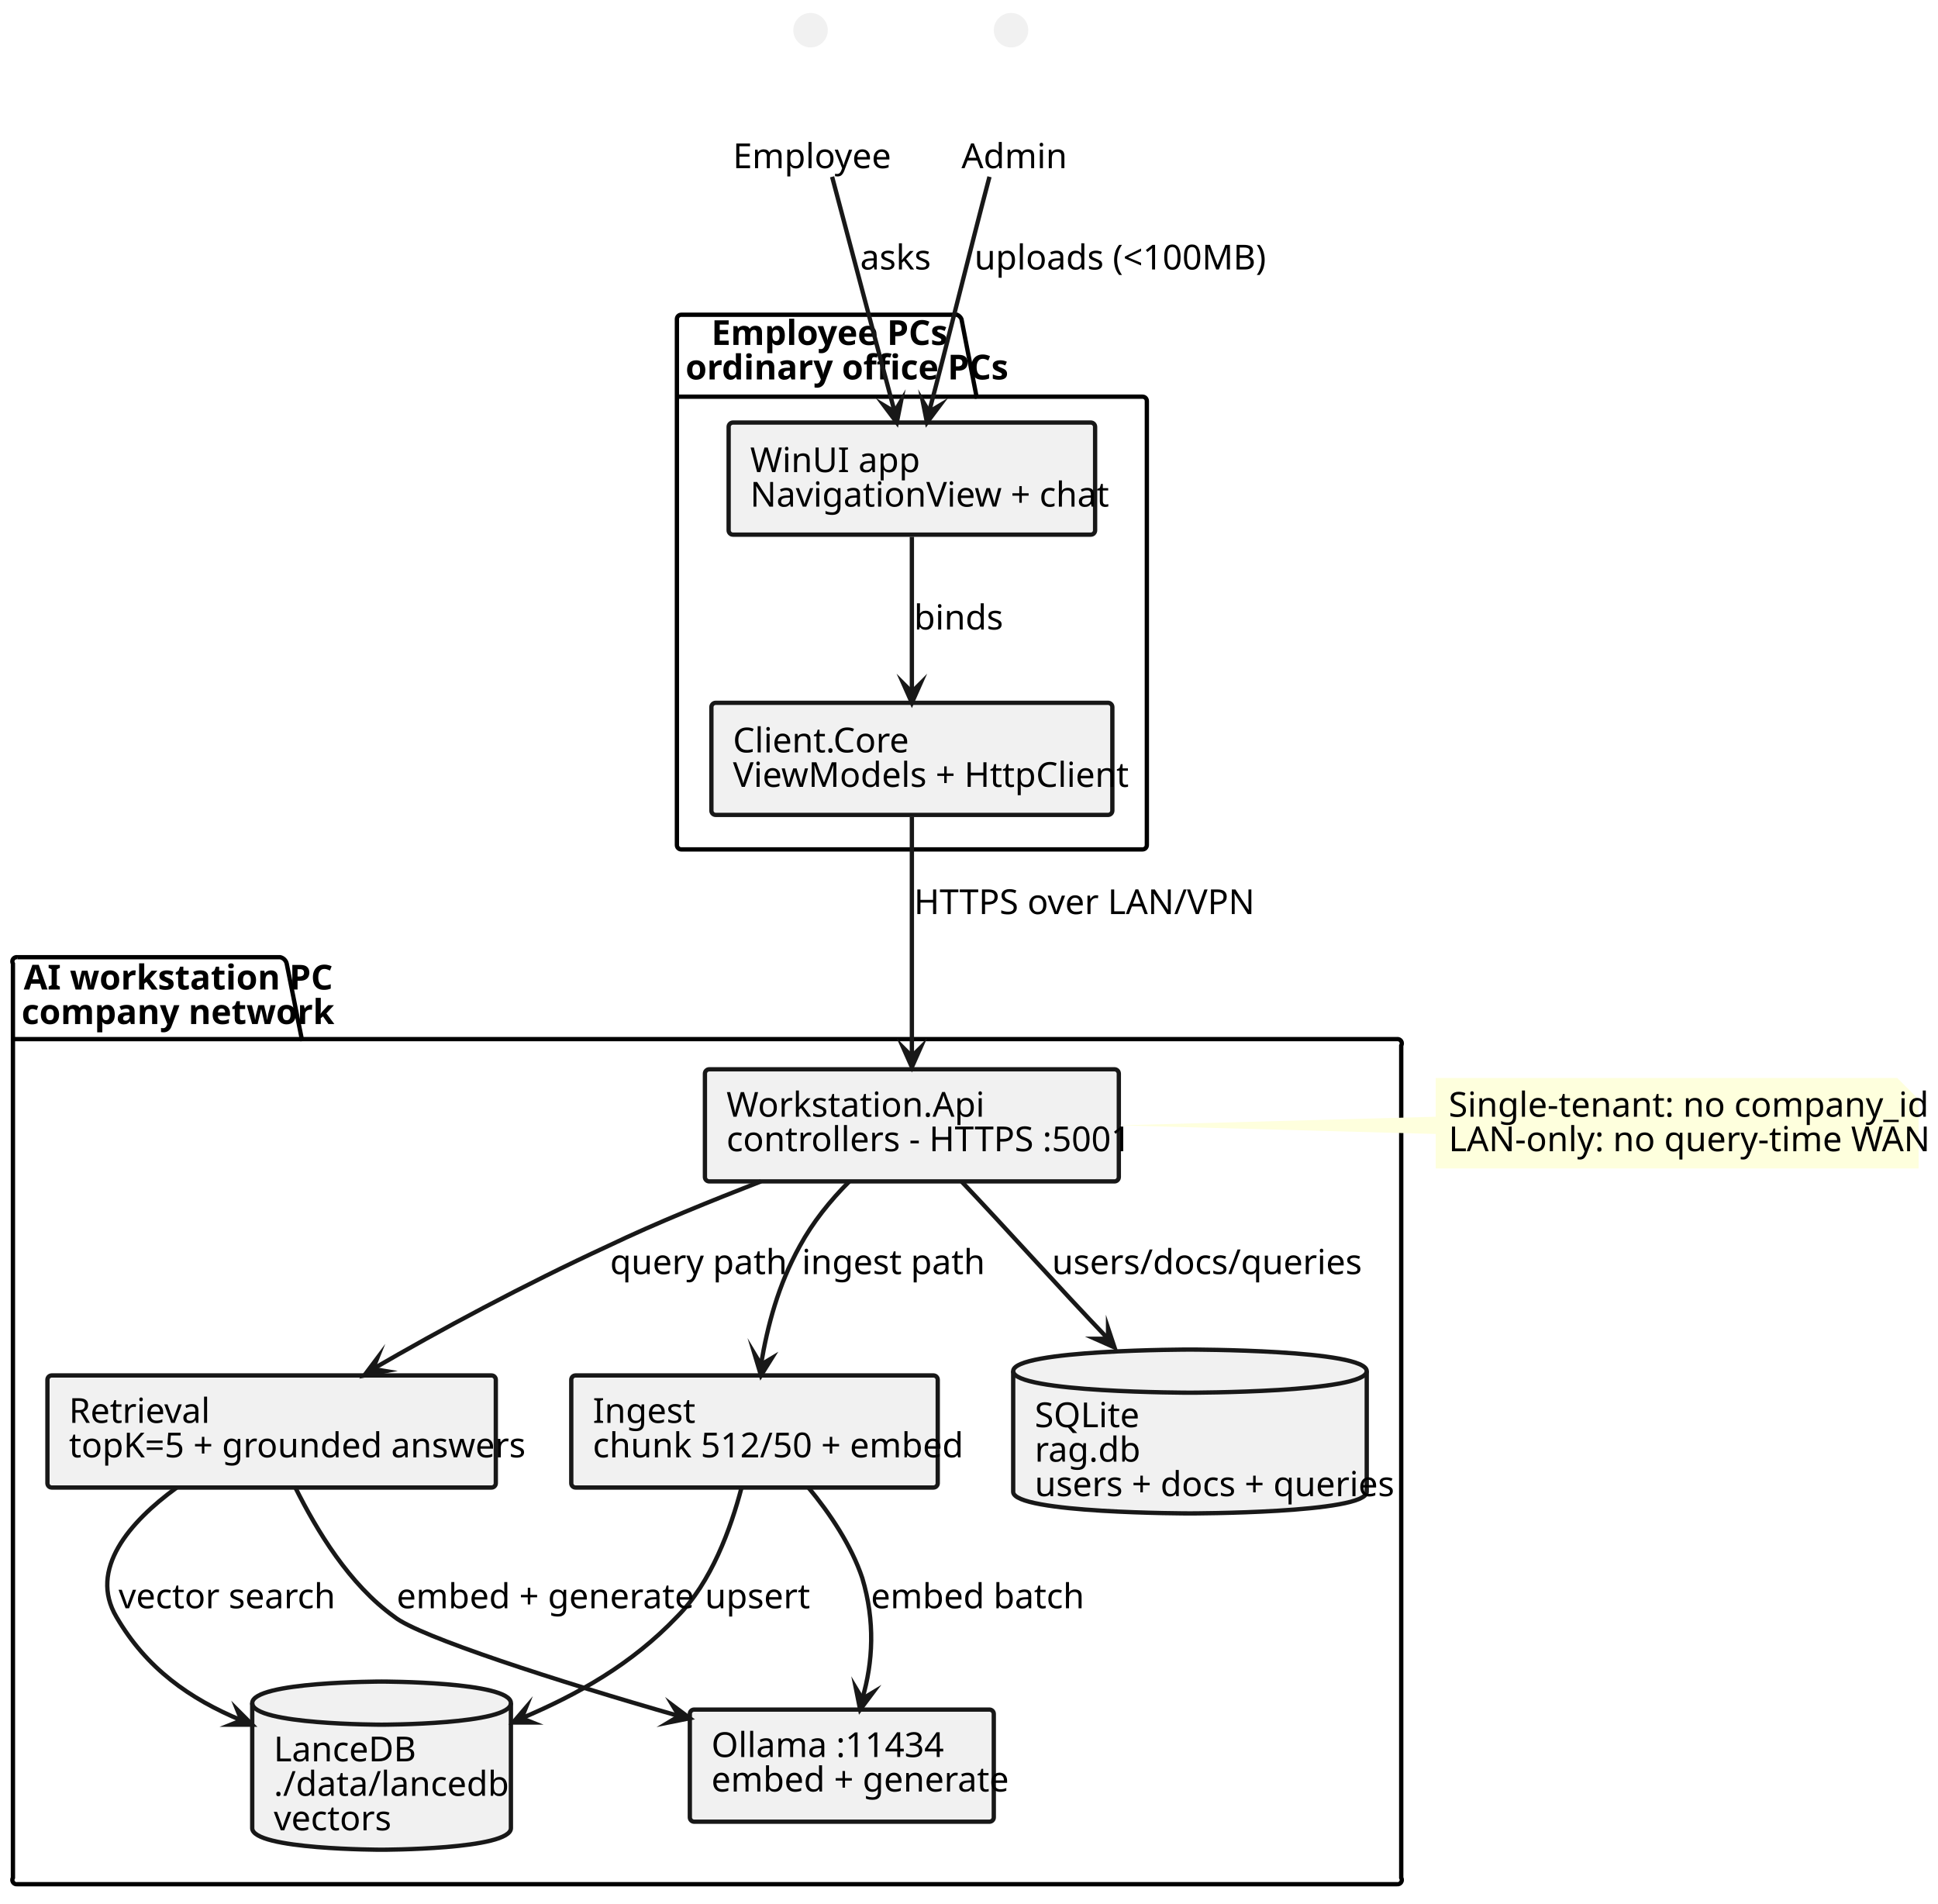
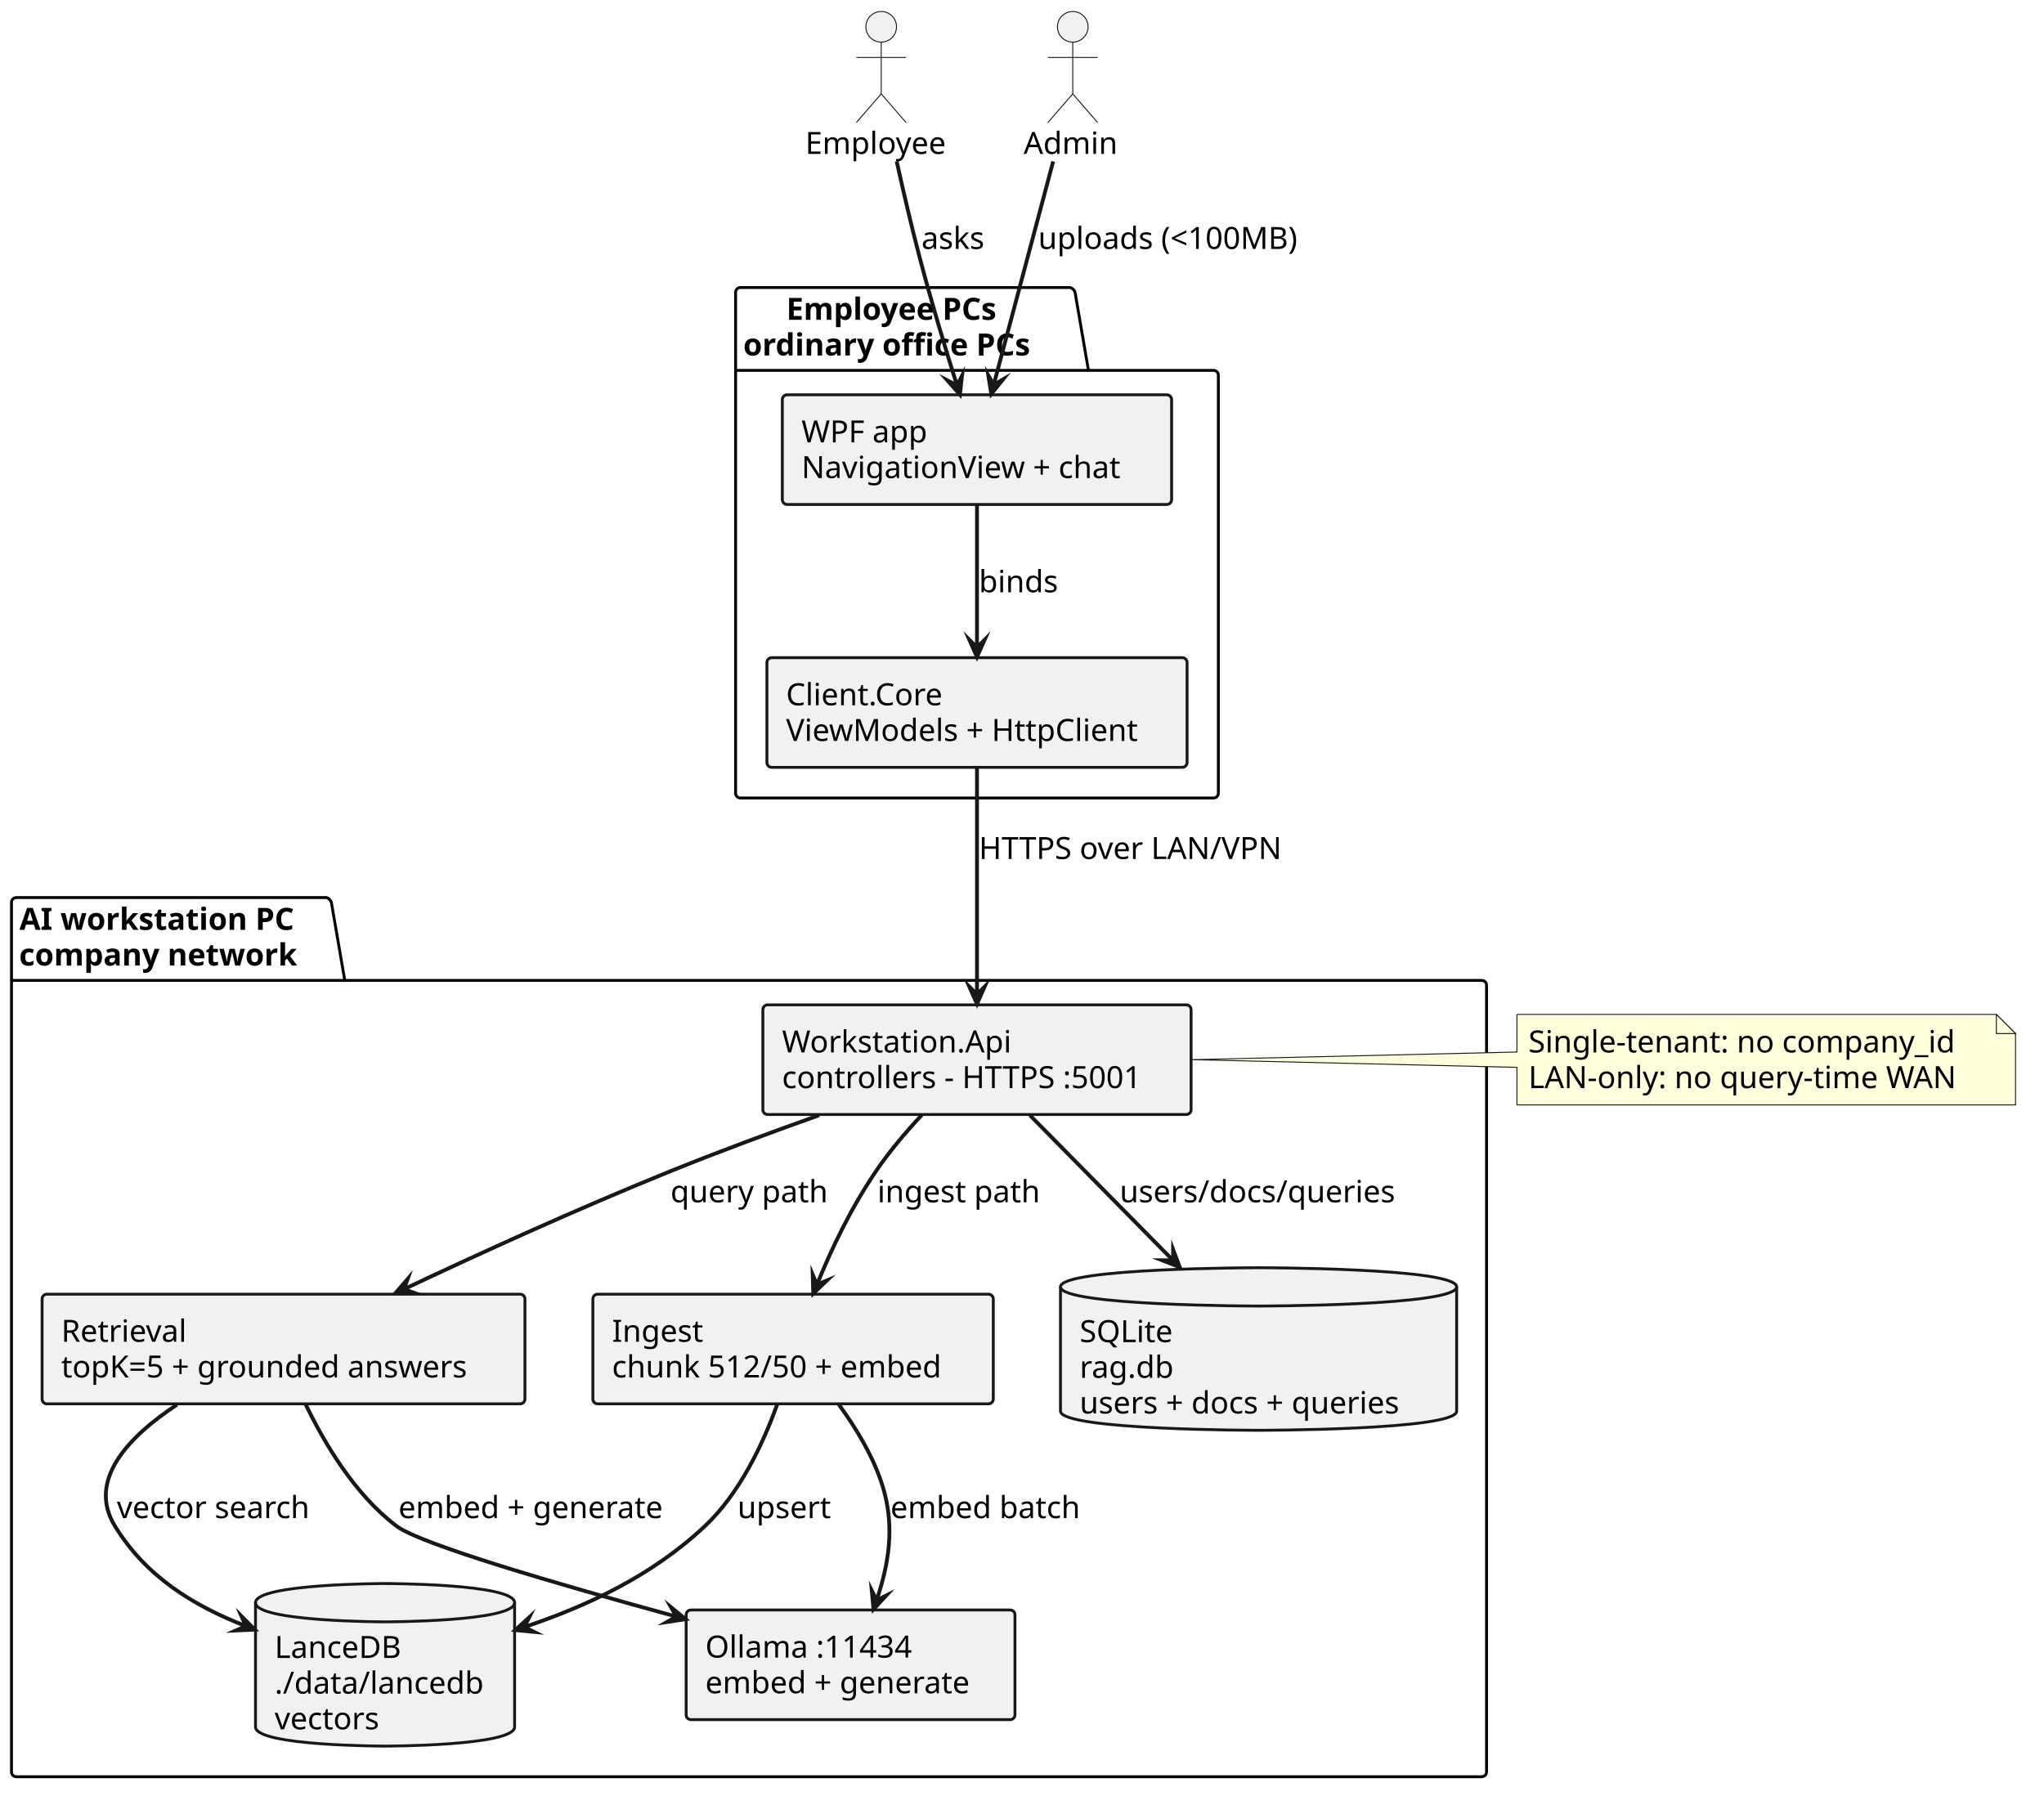
- <svg xmlns="http://www.w3.org/2000/svg" version="1.1" style="width:899px;height:883px;background:#FFFFFF;" width="899px" height="883px" viewBox="0 0 899 883" zoomAndPan="magnify" preserveAspectRatio="none" contentStyleType="text/css">
+ <svg xmlns="http://www.w3.org/2000/svg" contentStyleType="text/css" data-diagram-type="DESCRIPTION" height="942px" preserveAspectRatio="none" style="width:1067px;height:942px;background:#FFFFFF;" version="1.1" viewBox="0 0 1067 942" width="1067px" zoomAndPan="magnify">
  <defs />
-   <g font-family="sans-serif" lengthAdjust="spacing">
-     <g class="cluster" data-qualified-name="Employee PCs.nordinary office PCs" id="ent0003" data-source-line="26">
-       <path d="M316,146 L444,146 A4,4 0 0 1 446,148 L453,184 L530,184 A2,2 0 0 1 532,186 L532,392 A2,2 0 0 1 530,394 L316,394 A2,2 0 0 1 314,392 L314,148 A2,2 0 0 1 316,146" style="stroke:#000;stroke-width:2;" fill="none" />
-       <line x1="314" y1="184" x2="453" y2="184" style="stroke:#000;stroke-width:2;" />
-       <text x="330" y="160" fill="#000" font-size="16" textLength="102" font-weight="700">Employee PCs</text>
-       <text x="318" y="176" fill="#000" font-size="16" textLength="126" font-weight="700">ordinary office PCs</text>
+   <g>
+     <g class="cluster" data-qualified-name="Employee PCs.nordinary office PCs" data-source-line="26" id="ent0003">
+       <path d="M386.5,150.12 L558.695,150.12 A3.75,3.75 0 0 1 561.195,152.62 L568.195,193.37 L633.5,193.37 A2.5,2.5 0 0 1 636,195.87 L636,414.12 A2.5,2.5 0 0 1 633.5,416.62 L386.5,416.62 A2.5,2.5 0 0 1 384,414.12 L384,152.62 A2.5,2.5 0 0 1 386.5,150.12" fill="none" style="stroke:#000000;stroke-width:1.5;" />
+       <line style="stroke:#000000;stroke-width:1.5;" x1="384" x2="568.195" y1="193.37" y2="193.37" />
+       <text fill="#000000" font-family="sans-serif" font-size="16" font-weight="700" lengthAdjust="spacing" textLength="126.227" x="410.484" y="166.972">Employee PCs</text>
+       <text fill="#000000" font-family="sans-serif" font-size="16" font-weight="700" lengthAdjust="spacing" textLength="171.195" x="388" y="185.597">ordinary office PCs</text>
    </g>
-     <g class="cluster" data-qualified-name="AI workstation PC.ncompany network" id="ent0006" data-source-line="31">
-       <path d="M8,444 L130,444 A4,4 0 0 1 133,447 L140,482 L648,482 A2,2 0 0 1 650,485 L650,871 A2,2 0 0 1 648,874 L8,874 A2,2 0 0 1 6,871 L6,447 A2,2 0 0 1 8,444" style="stroke:#000;stroke-width:2;" fill="none" />
-       <line x1="6" y1="482" x2="140" y2="482" style="stroke:#000;stroke-width:2;" />
-       <text x="11" y="459" fill="#000" font-size="16" textLength="118" font-weight="700">AI workstation PC</text>
-       <text x="10" y="475" fill="#000" font-size="16" textLength="121" font-weight="700">company network</text>
+     <g class="cluster" data-qualified-name="AI workstation PC.ncompany network" data-source-line="31" id="ent0006">
+       <path d="M8.5,468.62 L170.484,468.62 A3.75,3.75 0 0 1 172.984,471.12 L179.984,511.87 L773.5,511.87 A2.5,2.5 0 0 1 776,514.37 L776,925.12 A2.5,2.5 0 0 1 773.5,927.62 L8.5,927.62 A2.5,2.5 0 0 1 6,925.12 L6,471.12 A2.5,2.5 0 0 1 8.5,468.62" fill="none" style="stroke:#000000;stroke-width:1.5;" />
+       <line style="stroke:#000000;stroke-width:1.5;" x1="6" x2="179.984" y1="511.87" y2="511.87" />
+       <text fill="#000000" font-family="sans-serif" font-size="16" font-weight="700" lengthAdjust="spacing" textLength="160.734" x="10.125" y="485.472">AI workstation PC</text>
+       <text fill="#000000" font-family="sans-serif" font-size="16" font-weight="700" lengthAdjust="spacing" textLength="160.984" x="10" y="504.097">company network</text>
    </g>
-     <g class="entity" data-qualified-name="Employee PCs.nordinary office PCs.winui" id="ent0004" data-source-line="27">
-       <rect x="338" y="196" width="170" height="52" fill="#F1F1F1" style="stroke:#181818;stroke-width:2;" rx="2" ry="2" />
-       <text x="348" y="219" fill="#000" font-size="16" textLength="70">WinUI app</text>
-       <text x="348" y="235" fill="#000" font-size="16" textLength="150">NavigationView + chat</text>
+     <g class="entity" data-qualified-name="Employee PCs.nordinary office PCs.app" data-source-line="27" id="ent0004">
+       <rect fill="#F1F1F1" height="57.25" rx="2.5" ry="2.5" style="stroke:#181818;stroke-width:1.5;" width="203.211" x="408.39" y="206.12" />
+       <text fill="#000000" font-family="sans-serif" font-size="16" lengthAdjust="spacing" textLength="69.875" x="418.39" y="230.972">WPF app</text>
+       <text fill="#000000" font-family="sans-serif" font-size="16" lengthAdjust="spacing" textLength="183.211" x="418.39" y="249.597">NavigationView + chat</text>
    </g>
-     <g class="entity" data-qualified-name="Employee PCs.nordinary office PCs.core" id="ent0005" data-source-line="28">
-       <rect x="330" y="326" width="186" height="52" fill="#F1F1F1" style="stroke:#181818;stroke-width:2;" rx="2" ry="2" />
-       <text x="340" y="349" fill="#000" font-size="16" textLength="80">Client.Core</text>
-       <text x="340" y="365" fill="#000" font-size="16" textLength="166">ViewModels + HttpClient</text>
+     <g class="entity" data-qualified-name="Employee PCs.nordinary office PCs.core" data-source-line="28" id="ent0005">
+       <rect fill="#F1F1F1" height="57.25" rx="2.5" ry="2.5" style="stroke:#181818;stroke-width:1.5;" width="219.328" x="400.34" y="343.37" />
+       <text fill="#000000" font-family="sans-serif" font-size="16" lengthAdjust="spacing" textLength="88.789" x="410.34" y="368.222">Client.Core</text>
+       <text fill="#000000" font-family="sans-serif" font-size="16" lengthAdjust="spacing" textLength="199.328" x="410.34" y="386.847">ViewModels + HttpClient</text>
    </g>
-     <g class="entity" data-qualified-name="AI workstation PC.ncompany network.api" id="ent0007" data-source-line="32">
-       <rect x="327" y="496" width="192" height="52" fill="#F1F1F1" style="stroke:#181818;stroke-width:2;" rx="2" ry="2" />
-       <text x="337" y="518" fill="#000" font-size="16" textLength="112">Workstation.Api</text>
-       <text x="337" y="534" fill="#000" font-size="16" textLength="172">controllers - HTTPS :5001</text>
+     <g class="entity" data-qualified-name="AI workstation PC.ncompany network.api" data-source-line="32" id="ent0007">
+       <rect fill="#F1F1F1" height="57.25" rx="2.5" ry="2.5" style="stroke:#181818;stroke-width:1.5;" width="223.539" x="398.23" y="524.62" />
+       <text fill="#000000" font-family="sans-serif" font-size="16" lengthAdjust="spacing" textLength="127.148" x="408.23" y="549.472">Workstation.Api</text>
+       <text fill="#000000" font-family="sans-serif" font-size="16" lengthAdjust="spacing" textLength="203.539" x="408.23" y="568.097">controllers - HTTPS :5001</text>
    </g>
-     <g class="entity" data-qualified-name="AI workstation PC.ncompany network.retrieval" id="ent0008" data-source-line="33">
-       <rect x="22" y="638" width="208" height="52" fill="#F1F1F1" style="stroke:#181818;stroke-width:2;" rx="2" ry="2" />
-       <text x="32" y="660" fill="#000" font-size="16" textLength="63">Retrieval</text>
-       <text x="32" y="676" fill="#000" font-size="16" textLength="188">topK=5 + grounded answers</text>
+     <g class="entity" data-qualified-name="AI workstation PC.ncompany network.retrieval" data-source-line="33" id="ent0008">
+       <rect fill="#F1F1F1" height="57.25" rx="2.5" ry="2.5" style="stroke:#181818;stroke-width:1.5;" width="252.047" x="21.98" y="675.68" />
+       <text fill="#000000" font-family="sans-serif" font-size="16" lengthAdjust="spacing" textLength="71.82" x="31.98" y="700.532">Retrieval</text>
+       <text fill="#000000" font-family="sans-serif" font-size="16" lengthAdjust="spacing" textLength="232.047" x="31.98" y="719.157">topK=5 + grounded answers</text>
    </g>
-     <g class="entity" data-qualified-name="AI workstation PC.ncompany network.ingest" id="ent0009" data-source-line="34">
-       <rect x="265" y="638" width="170" height="52" fill="#F1F1F1" style="stroke:#181818;stroke-width:2;" rx="2" ry="2" />
-       <text x="275" y="660" fill="#000" font-size="16" textLength="44">Ingest</text>
-       <text x="275" y="676" fill="#000" font-size="16" textLength="150">chunk 512/50 + embed</text>
+     <g class="entity" data-qualified-name="AI workstation PC.ncompany network.ingest" data-source-line="34" id="ent0009">
+       <rect fill="#F1F1F1" height="57.25" rx="2.5" ry="2.5" style="stroke:#181818;stroke-width:1.5;" width="209.023" x="309.49" y="675.68" />
+       <text fill="#000000" font-family="sans-serif" font-size="16" lengthAdjust="spacing" textLength="49.469" x="319.49" y="700.532">Ingest</text>
+       <text fill="#000000" font-family="sans-serif" font-size="16" lengthAdjust="spacing" textLength="189.023" x="319.49" y="719.157">chunk 512/50 + embed</text>
    </g>
-     <g class="entity" data-qualified-name="AI workstation PC.ncompany network.lancedb" id="ent0010" data-source-line="35">
-       <path d="M117,790 C117,780 177,780 177,780 C177,780 237,780 237,790 L237,848 C237,858 177,858 177,858 C177,858 117,858 117,848 L117,790" style="stroke:#181818;stroke-width:2;" fill="#F1F1F1" />
-       <path d="M117,790 C117,800 177,800 177,800 C177,800 237,800 237,790" style="stroke:#181818;stroke-width:2;" fill="none" />
-       <text x="127" y="817" fill="#000" font-size="16" textLength="66">LanceDB</text>
-       <text x="127" y="833" fill="#000" font-size="16" textLength="100">./data/lancedb</text>
-       <text x="127" y="849" fill="#000" font-size="16" textLength="51">vectors</text>
+     <g class="entity" data-qualified-name="AI workstation PC.ncompany network.lancedb" data-source-line="35" id="ent0010">
+       <path d="M133.38,836.75 C133.38,826.75 201.005,826.75 201.005,826.75 C201.005,826.75 268.63,826.75 268.63,836.75 L268.63,901.625 C268.63,911.625 201.005,911.625 201.005,911.625 C201.005,911.625 133.38,911.625 133.38,901.625 L133.38,836.75" fill="#F1F1F1" style="stroke:#181818;stroke-width:1.5;" />
+       <path d="M133.38,836.75 C133.38,846.75 201.005,846.75 201.005,846.75 C201.005,846.75 268.63,846.75 268.63,836.75" fill="none" style="stroke:#181818;stroke-width:1.5;" />
+       <text fill="#000000" font-family="sans-serif" font-size="16" lengthAdjust="spacing" textLength="70.797" x="143.38" y="865.602">LanceDB</text>
+       <text fill="#000000" font-family="sans-serif" font-size="16" lengthAdjust="spacing" textLength="115.25" x="143.38" y="884.227">./data/lancedb</text>
+       <text fill="#000000" font-family="sans-serif" font-size="16" lengthAdjust="spacing" textLength="59.086" x="143.38" y="902.852">vectors</text>
    </g>
-     <g class="entity" data-qualified-name="AI workstation PC.ncompany network.sqlite" id="ent0011" data-source-line="36">
-       <path d="M470,636 C470,626 552,626 552,626 C552,626 634,626 634,636 L634,692 C634,702 552,702 552,702 C552,702 470,702 470,692 L470,636" style="stroke:#181818;stroke-width:2;" fill="#F1F1F1" />
-       <path d="M470,636 C470,646 552,646 552,646 C552,646 634,646 634,636" style="stroke:#181818;stroke-width:2;" fill="none" />
-       <text x="480" y="662" fill="#000" font-size="16" textLength="49">SQLite</text>
-       <text x="480" y="678" fill="#000" font-size="16" textLength="45">rag.db</text>
-       <text x="480" y="694" fill="#000" font-size="16" textLength="144">users + docs + queries</text>
+     <g class="entity" data-qualified-name="AI workstation PC.ncompany network.sqlite" data-source-line="36" id="ent0011">
+       <path d="M553.59,671.87 C553.59,661.87 656.996,661.87 656.996,661.87 C656.996,661.87 760.403,661.87 760.403,671.87 L760.403,736.745 C760.403,746.745 656.996,746.745 656.996,746.745 C656.996,746.745 553.59,746.745 553.59,736.745 L553.59,671.87" fill="#F1F1F1" style="stroke:#181818;stroke-width:1.5;" />
+       <path d="M553.59,671.87 C553.59,681.87 656.996,681.87 656.996,681.87 C656.996,681.87 760.403,681.87 760.403,671.87" fill="none" style="stroke:#181818;stroke-width:1.5;" />
+       <text fill="#000000" font-family="sans-serif" font-size="16" lengthAdjust="spacing" textLength="52.227" x="563.59" y="700.722">SQLite</text>
+       <text fill="#000000" font-family="sans-serif" font-size="16" lengthAdjust="spacing" textLength="51.938" x="563.59" y="719.347">rag.db</text>
+       <text fill="#000000" font-family="sans-serif" font-size="16" lengthAdjust="spacing" textLength="186.812" x="563.59" y="737.972">users + docs + queries</text>
    </g>
-     <g class="entity" data-qualified-name="AI workstation PC.ncompany network.ollama" id="ent0012" data-source-line="37">
-       <rect x="320" y="793" width="141" height="52" fill="#F1F1F1" style="stroke:#181818;stroke-width:2;" rx="2" ry="2" />
-       <text x="330" y="815" fill="#000" font-size="16" textLength="100">Ollama :11434</text>
-       <text x="330" y="831" fill="#000" font-size="16" textLength="121">embed + generate</text>
+     <g class="entity" data-qualified-name="AI workstation PC.ncompany network.ollama" data-source-line="37" id="ent0012">
+       <rect fill="#F1F1F1" height="57.25" rx="2.5" ry="2.5" style="stroke:#181818;stroke-width:1.5;" width="171.648" x="358.18" y="840.56" />
+       <text fill="#000000" font-family="sans-serif" font-size="16" lengthAdjust="spacing" textLength="118.055" x="368.18" y="865.412">Ollama :11434</text>
+       <text fill="#000000" font-family="sans-serif" font-size="16" lengthAdjust="spacing" textLength="151.648" x="368.18" y="884.037">embed + generate</text>
    </g>
-     <g class="entity" data-qualified-name="employee" id="ent0001" data-source-line="23">
-       <ellipse cx="376" cy="14" rx="8" ry="8" fill="#F1F1F1" />
-       <path d="M376,22 L376,49 M363,30 L389,30 M376,49 L363,64 M376,49 L389,64" fill="none" />
-       <text x="340" y="78" fill="#000" font-size="16" textLength="71">Employee</text>
+     <g class="entity" data-qualified-name="employee" data-source-line="23" id="ent0001">
+       <ellipse cx="460.001" cy="14" fill="#F1F1F1" rx="8" ry="8" style="stroke:#181818;stroke-width:0.5;" />
+       <path d="M460.001,22 L460.001,49 M447.001,30 L473.001,30 M460.001,49 L447.001,64 M460.001,49 L473.001,64" fill="none" style="stroke:#181818;stroke-width:0.5;" />
+       <text fill="#000000" font-family="sans-serif" font-size="16" lengthAdjust="spacing" textLength="79.242" x="420.38" y="80.352">Employee</text>
    </g>
-     <g class="entity" data-qualified-name="admin" id="ent0002" data-source-line="24">
-       <ellipse cx="469" cy="14" rx="8" ry="8" fill="#F1F1F1" />
-       <path d="M469,22 L469,49 M456,30 L482,30 M469,49 L456,64 M469,49 L482,64" fill="none" />
-       <text x="446" y="78" fill="#000" font-size="16" textLength="45">Admin</text>
+     <g class="entity" data-qualified-name="admin" data-source-line="24" id="ent0002">
+       <ellipse cx="559.997" cy="14" fill="#F1F1F1" rx="8" ry="8" style="stroke:#181818;stroke-width:0.5;" />
+       <path d="M559.997,22 L559.997,49 M546.997,30 L572.997,30 M559.997,49 L546.997,64 M559.997,49 L572.997,64" fill="none" style="stroke:#181818;stroke-width:0.5;" />
+       <text fill="#000000" font-family="sans-serif" font-size="16" lengthAdjust="spacing" textLength="51.273" x="534.36" y="80.352">Admin</text>
    </g>
-     <g class="entity" data-qualified-name="GMN24" id="ent0025" data-source-line="52">
-       <path d="M666,500 L666,518 L519,522 L666,526 L666,542 A0,0 0 0 0 666,542 L890,542 A0,0 0 0 0 890,542 L890,510 L880,500 L666,500 A0,0 0 0 0 666,500" fill="#FEFFDD" />
-       <path d="M880,500 L880,510 L890,510 L880,500" fill="#FEFFDD" />
-       <text x="672" y="518" fill="#000" font-size="16" textLength="203">Single-tenant: no company_id</text>
-       <text x="672" y="534" fill="#000" font-size="16" textLength="201">LAN-only: no query-time WAN</text>
+     <g class="entity" data-qualified-name="GMN24" data-source-line="52" id="ent0025">
+       <path d="M791.86,529.62 L791.86,549.25 L622.25,553.25 L791.86,557.25 L791.86,576.87 A0,0 0 0 0 791.86,576.87 L1052.133,576.87 A0,0 0 0 0 1052.133,576.87 L1052.133,539.62 L1042.133,529.62 L791.86,529.62 A0,0 0 0 0 791.86,529.62" fill="#FEFFDD" style="stroke:#181818;stroke-width:0.5;" />
+       <path d="M1042.133,529.62 L1042.133,539.62 L1052.133,539.62 L1042.133,529.62" fill="#FEFFDD" style="stroke:#181818;stroke-width:0.5;" />
+       <text fill="#000000" font-family="sans-serif" font-size="16" lengthAdjust="spacing" textLength="239.273" x="797.86" y="549.472">Single-tenant: no company_id</text>
+       <text fill="#000000" font-family="sans-serif" font-size="16" lengthAdjust="spacing" textLength="238.867" x="797.86" y="568.097">LAN-only: no query-time WAN</text>
    </g>
-     <g class="link" data-entity-1="ent0001" data-entity-2="ent0004" id="lnk13" data-source-line="40" data-link-type="dependency">
-       <path d="M386,82 C395,116 407,161 415,191" style="stroke:#181818;stroke-width:2;" fill="none" id="employee-to-winui" />
-       <polygon points="416,196,418,186,415,191,410,188,416,196" fill="#181818" style="stroke:#181818;stroke-width:2;stroke-linejoin:miter;stroke-miterlimit:10;" />
-       <text x="399" y="125" fill="#000" font-size="16" textLength="33">asks</text>
+     <g class="link" data-entity-1="ent0001" data-entity-2="ent0004" data-link-type="dependency" data-source-line="40" id="lnk13">
+       <path d="M468.08,84.2 C471.52,99.76 475.71,117.85 480,134.12 C486.44,158.57 493.31,181.31 499.57,201.21" fill="none" id="employee-to-app" style="stroke:#181818;stroke-width:2;" />
+       <polygon fill="#181818" points="501.07,205.98,502.185,196.195,499.57,201.21,494.554,198.595,501.07,205.98" style="stroke:#181818;stroke-width:2;stroke-linejoin:miter;stroke-miterlimit:10;" />
+       <text fill="#000000" font-family="sans-serif" font-size="16" lengthAdjust="spacing" textLength="35.742" x="481" y="129.972">asks</text>
    </g>
-     <g class="link" data-entity-1="ent0002" data-entity-2="ent0004" id="lnk14" data-source-line="41" data-link-type="dependency">
-       <path d="M459,82 C450,116 439,161 431,191" style="stroke:#181818;stroke-width:2;" fill="none" id="admin-to-winui" />
-       <polygon points="430,196,436,188,431,191,428,186,430,196" fill="#181818" style="stroke:#181818;stroke-width:2;stroke-linejoin:miter;stroke-miterlimit:10;" />
-       <text x="452" y="125" fill="#000" font-size="16" textLength="127">uploads (&lt;100MB)</text>
+     <g class="link" data-entity-1="ent0002" data-entity-2="ent0004" data-link-type="dependency" data-source-line="41" id="lnk14">
+       <path d="M549.76,84.29 C540.16,120.38 527.326,168.628 518.746,200.868" fill="none" id="admin-to-app" style="stroke:#181818;stroke-width:2;" />
+       <polygon fill="#181818" points="517.46,205.7,523.64,198.031,518.746,200.868,515.909,195.974,517.46,205.7" style="stroke:#181818;stroke-width:2;stroke-linejoin:miter;stroke-miterlimit:10;" />
+       <text fill="#000000" font-family="sans-serif" font-size="16" lengthAdjust="spacing" textLength="149.125" x="541.95" y="129.972">uploads (&lt;100MB)</text>
    </g>
-     <g class="link" data-entity-1="ent0004" data-entity-2="ent0005" id="lnk15" data-source-line="42" data-link-type="dependency">
-       <path d="M423,249 C423,271 423,299 423,321" style="stroke:#181818;stroke-width:2;" fill="none" id="winui-to-core" />
-       <polygon points="423,326,427,317,423,321,419,317,423,326" fill="#181818" style="stroke:#181818;stroke-width:2;stroke-linejoin:miter;stroke-miterlimit:10;" />
-       <text x="424" y="292" fill="#000" font-size="16" textLength="38">binds</text>
+     <g class="link" data-entity-1="ent0004" data-entity-2="ent0005" data-link-type="dependency" data-source-line="42" id="lnk15">
+       <path d="M510,263.77 C510,286.98 510,314.8 510,338.01" fill="none" id="app-to-core" style="stroke:#181818;stroke-width:2;" />
+       <polygon fill="#181818" points="510,343.01,514,334.01,510,338.01,506,334.01,510,343.01" style="stroke:#181818;stroke-width:2;stroke-linejoin:miter;stroke-miterlimit:10;" />
+       <text fill="#000000" font-family="sans-serif" font-size="16" lengthAdjust="spacing" textLength="43.234" x="511" y="309.222">binds</text>
    </g>
-     <g class="link" data-entity-1="ent0005" data-entity-2="ent0007" id="lnk16" data-source-line="43" data-link-type="dependency">
-       <path d="M423,379 C423,410 423,459 423,490" style="stroke:#181818;stroke-width:2;" fill="none" id="core-to-api" />
-       <polygon points="423,495,427,486,423,490,419,486,423,495" fill="#181818" style="stroke:#181818;stroke-width:2;stroke-linejoin:miter;stroke-miterlimit:10;" />
-       <text x="424" y="424" fill="#000" font-size="16" textLength="152">HTTPS over LAN/VPN</text>
+     <g class="link" data-entity-1="ent0005" data-entity-2="ent0007" data-link-type="dependency" data-source-line="43" id="lnk16">
+       <path d="M510,401 C510,434.58 510,485.52 510,519.14" fill="none" id="core-to-api" style="stroke:#181818;stroke-width:2;" />
+       <polygon fill="#181818" points="510,524.14,514,515.14,510,519.14,506,515.14,510,524.14" style="stroke:#181818;stroke-width:2;stroke-linejoin:miter;stroke-miterlimit:10;" />
+       <text fill="#000000" font-family="sans-serif" font-size="16" lengthAdjust="spacing" textLength="167.016" x="511" y="448.472">HTTPS over LAN/VPN</text>
    </g>
-     <g class="link" data-entity-1="ent0007" data-entity-2="ent0008" id="lnk17" data-source-line="44" data-link-type="dependency">
-       <path d="M353,548 C330,557 305,567 282,578 C243,596 204,617 173,635" style="stroke:#181818;stroke-width:2;" fill="none" id="api-to-retrieval" />
-       <polygon points="169,638,179,636,173,635,175,630,169,638" fill="#181818" style="stroke:#181818;stroke-width:2;stroke-linejoin:miter;stroke-miterlimit:10;" />
-       <text x="283" y="591" fill="#000" font-size="16" textLength="71">query path</text>
+     <g class="link" data-entity-1="ent0007" data-entity-2="ent0008" data-link-type="dependency" data-source-line="44" id="lnk17">
+       <path d="M427.6,582.25 C402.22,591.27 374.31,601.6 349,611.87 C300.33,631.61 250.712,654.276 210.892,673.066" fill="none" id="api-to-retrieval" style="stroke:#181818;stroke-width:2;" />
+       <polygon fill="#181818" points="206.37,675.2,216.216,674.977,210.892,673.066,212.802,667.742,206.37,675.2" style="stroke:#181818;stroke-width:2;stroke-linejoin:miter;stroke-miterlimit:10;" />
+       <text fill="#000000" font-family="sans-serif" font-size="16" lengthAdjust="spacing" textLength="87.648" x="350" y="627.722">query path</text>
    </g>
-     <g class="link" data-entity-1="ent0007" data-entity-2="ent0009" id="lnk18" data-source-line="45" data-link-type="dependency">
-       <path d="M394,548 C385,557 377,567 371,578 C361,596 356,615 353,633" style="stroke:#181818;stroke-width:2;" fill="none" id="api-to-ingest" />
-       <polygon points="353,638,358,630,353,633,350,628,353,638" fill="#181818" style="stroke:#181818;stroke-width:2;stroke-linejoin:miter;stroke-miterlimit:10;" />
-       <text x="372" y="591" fill="#000" font-size="16" textLength="74">ingest path</text>
+     <g class="link" data-entity-1="ent0007" data-entity-2="ent0009" data-link-type="dependency" data-source-line="45" id="lnk18">
+       <path d="M481.2,582.11 C472.78,591.13 463.97,601.49 457,611.87 C443.6,631.82 434.115,651.973 426.445,670.703" fill="none" id="api-to-ingest" style="stroke:#181818;stroke-width:2;" />
+       <polygon fill="#181818" points="424.55,675.33,431.662,668.517,426.445,670.703,424.259,665.485,424.55,675.33" style="stroke:#181818;stroke-width:2;stroke-linejoin:miter;stroke-miterlimit:10;" />
+       <text fill="#000000" font-family="sans-serif" font-size="16" lengthAdjust="spacing" textLength="90.656" x="458" y="627.722">ingest path</text>
    </g>
-     <g class="link" data-entity-1="ent0008" data-entity-2="ent0010" id="lnk19" data-source-line="46" data-link-type="dependency">
-       <path d="M82,690 C60,706 41,728 54,750 C68,774 88,788 112,798" style="stroke:#181818;stroke-width:2;" fill="none" id="retrieval-to-lancedb" />
-       <polygon points="117,800,110,793,112,798,107,800,117,800" fill="#181818" style="stroke:#181818;stroke-width:2;stroke-linejoin:miter;stroke-miterlimit:10;" />
-       <text x="55" y="746" fill="#000" font-size="16" textLength="92">vector search</text>
+     <g class="link" data-entity-1="ent0008" data-entity-2="ent0010" data-link-type="dependency" data-source-line="46" id="lnk19">
+       <path d="M92.33,733.4 C66.9,750.21 45.35,772.9 60,796.75 C76.16,823.05 100.691,838.215 128.331,848.985" fill="none" id="retrieval-to-lancedb" style="stroke:#181818;stroke-width:2;" />
+       <polygon fill="#181818" points="132.99,850.8,126.056,843.805,128.331,848.985,123.152,851.26,132.99,850.8" style="stroke:#181818;stroke-width:2;stroke-linejoin:miter;stroke-miterlimit:10;" />
+       <text fill="#000000" font-family="sans-serif" font-size="16" lengthAdjust="spacing" textLength="109.336" x="61" y="792.602">vector search</text>
    </g>
-     <g class="link" data-entity-1="ent0009" data-entity-2="ent0010" id="lnk20" data-source-line="47" data-link-type="dependency">
-       <path d="M344,690 C339,709 330,734 314,750 C293,772 268,786 242,797" style="stroke:#181818;stroke-width:2;" fill="none" id="ingest-to-lancedb" />
-       <polygon points="238,799,247,799,242,797,244,792,238,799" fill="#181818" style="stroke:#181818;stroke-width:2;stroke-linejoin:miter;stroke-miterlimit:10;" />
-       <text x="327" y="746" fill="#000" font-size="16" textLength="44">upsert</text>
+     <g class="link" data-entity-1="ent0009" data-entity-2="ent0010" data-link-type="dependency" data-source-line="47" id="lnk20">
+       <path d="M405.7,733.27 C398.53,753.22 386.39,779.46 368,796.75 C340.43,822.66 306.75,838.39 273.711,849.47" fill="none" id="ingest-to-lancedb" style="stroke:#181818;stroke-width:2;" />
+       <polygon fill="#181818" points="268.97,851.06,278.775,851.991,273.711,849.47,276.231,844.406,268.97,851.06" style="stroke:#181818;stroke-width:2;stroke-linejoin:miter;stroke-miterlimit:10;" />
+       <text fill="#000000" font-family="sans-serif" font-size="16" lengthAdjust="spacing" textLength="51.328" x="384.97" y="792.602">upsert</text>
    </g>
-     <g class="link" data-entity-1="ent0007" data-entity-2="ent0011" id="lnk21" data-source-line="48" data-link-type="dependency">
-       <path d="M446,548 C466,569 491,597 514,621" style="stroke:#181818;stroke-width:2;" fill="none" id="api-to-sqlite" />
-       <polygon points="517,625,514,616,514,621,508,621,517,625" fill="#181818" style="stroke:#181818;stroke-width:2;stroke-linejoin:miter;stroke-miterlimit:10;" />
-       <text x="488" y="591" fill="#000" font-size="16" textLength="134">users/docs/queries</text>
+     <g class="link" data-entity-1="ent0007" data-entity-2="ent0011" data-link-type="dependency" data-source-line="48" id="lnk21">
+       <path d="M537.65,582.28 C559.69,604.63 587.379,632.71 612.349,658.03" fill="none" id="api-to-sqlite" style="stroke:#181818;stroke-width:2;" />
+       <polygon fill="#181818" points="615.86,661.59,612.389,652.373,612.349,658.03,606.692,657.991,615.86,661.59" style="stroke:#181818;stroke-width:2;stroke-linejoin:miter;stroke-miterlimit:10;" />
+       <text fill="#000000" font-family="sans-serif" font-size="16" lengthAdjust="spacing" textLength="150.438" x="584.5" y="627.722">users/docs/queries</text>
    </g>
-     <g class="link" data-entity-1="ent0008" data-entity-2="ent0012" id="lnk22" data-source-line="49" data-link-type="dependency">
-       <path d="M137,690 C147,710 162,735 183,750 C194,759 259,780 315,796" style="stroke:#181818;stroke-width:2;" fill="none" id="retrieval-to-ollama" />
-       <polygon points="320,797,312,791,315,796,310,799,320,797" fill="#181818" style="stroke:#181818;stroke-width:2;stroke-linejoin:miter;stroke-miterlimit:10;" />
-       <text x="184" y="746" fill="#000" font-size="16" textLength="121">embed + generate</text>
+     <g class="link" data-entity-1="ent0008" data-entity-2="ent0012" data-link-type="dependency" data-source-line="49" id="lnk22">
+       <path d="M159.52,733.1 C169.31,753.5 185.26,780.38 207,796.75 C219.57,806.21 290.547,826.921 353.087,844.031" fill="none" id="retrieval-to-ollama" style="stroke:#181818;stroke-width:2;" />
+       <polygon fill="#181818" points="357.91,845.35,350.285,839.117,353.087,844.031,348.173,846.833,357.91,845.35" style="stroke:#181818;stroke-width:2;stroke-linejoin:miter;stroke-miterlimit:10;" />
+       <text fill="#000000" font-family="sans-serif" font-size="16" lengthAdjust="spacing" textLength="151.648" x="208" y="792.602">embed + generate</text>
    </g>
-     <g class="link" data-entity-1="ent0009" data-entity-2="ent0012" id="lnk23" data-source-line="50" data-link-type="dependency">
-       <path d="M375,690 C385,702 395,717 400,732 C406,752 405,771 400,788" style="stroke:#181818;stroke-width:2;" fill="none" id="ingest-to-ollama" />
-       <polygon points="399,793,405,785,400,788,397,783,399,793" fill="#181818" style="stroke:#181818;stroke-width:2;stroke-linejoin:miter;stroke-miterlimit:10;" />
-       <text x="404" y="746" fill="#000" font-size="16" textLength="88">embed batch</text>
+     <g class="link" data-entity-1="ent0009" data-entity-2="ent0012" data-link-type="dependency" data-source-line="50" id="lnk23">
+       <path d="M437.85,733.25 C446.98,745.71 456.32,761.1 461,776.75 C467.25,797.63 463.782,817.174 457.592,835.474" fill="none" id="ingest-to-ollama" style="stroke:#181818;stroke-width:2;" />
+       <polygon fill="#181818" points="455.99,840.21,462.663,832.966,457.592,835.474,455.085,830.403,455.99,840.21" style="stroke:#181818;stroke-width:2;stroke-linejoin:miter;stroke-miterlimit:10;" />
+       <text fill="#000000" font-family="sans-serif" font-size="16" lengthAdjust="spacing" textLength="105.844" x="464.85" y="792.602">embed batch</text>
    </g>
  </g>
</svg>
